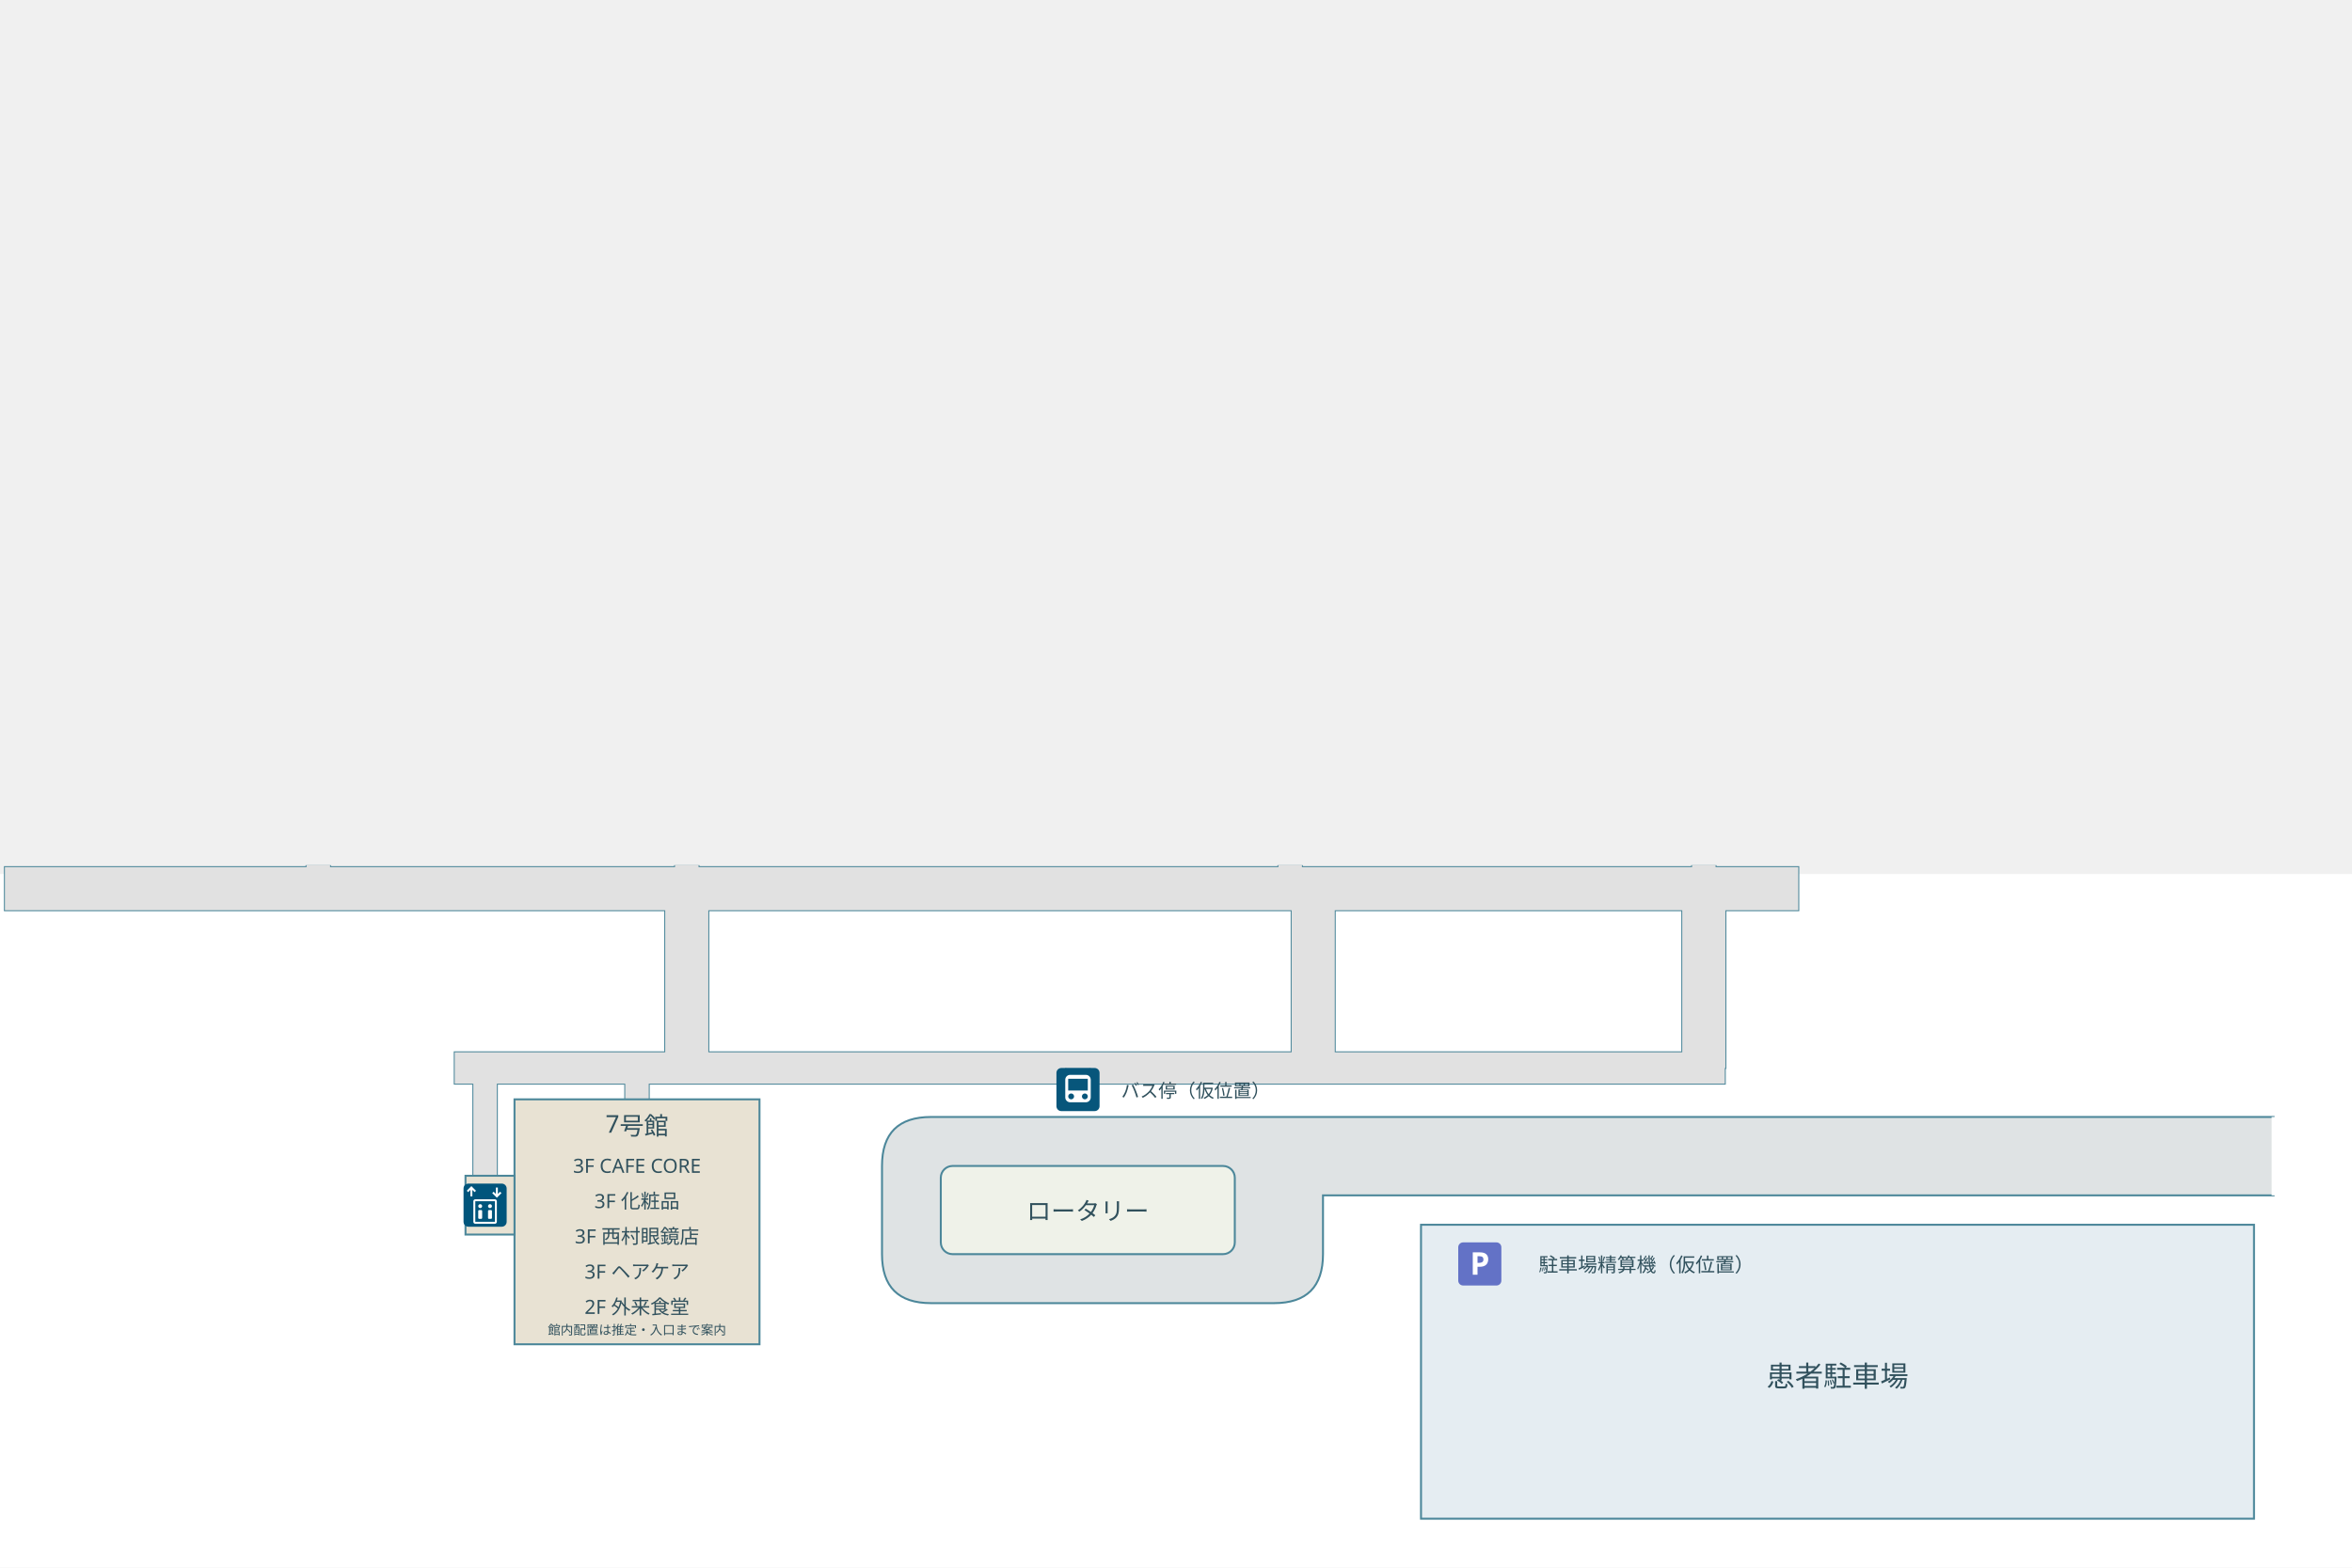
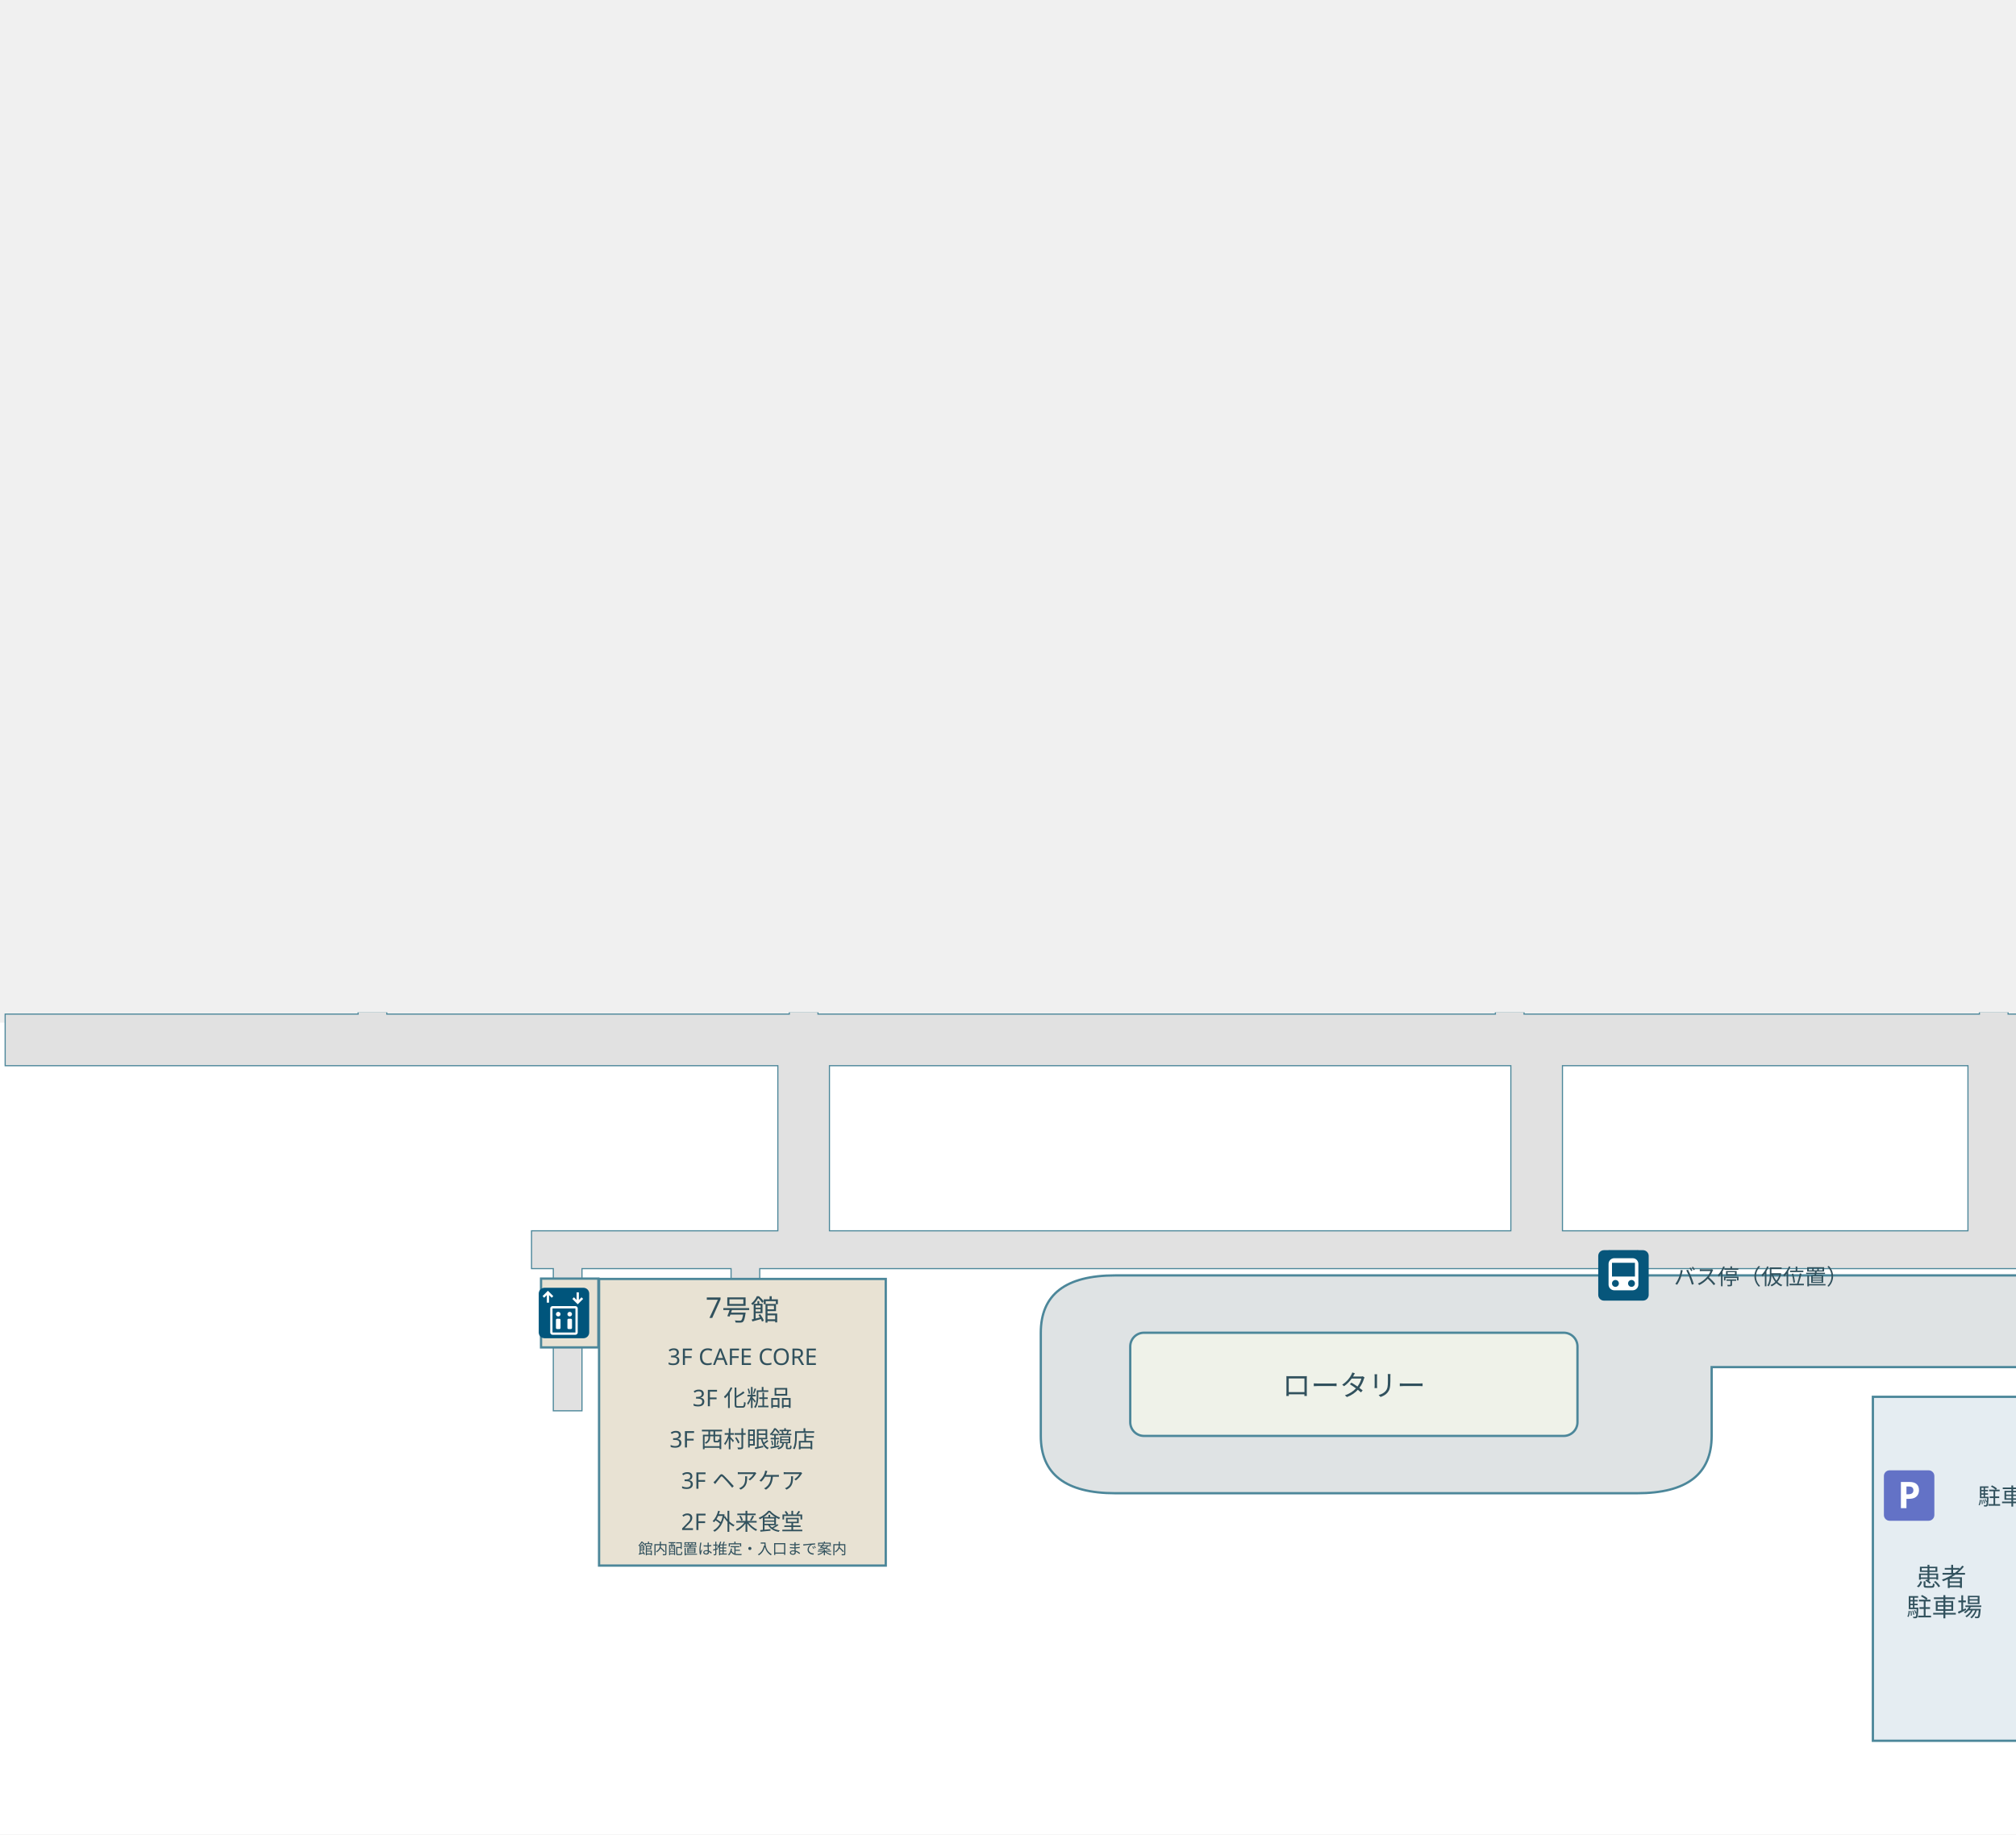
- <svg xmlns="http://www.w3.org/2000/svg" viewBox="0 0 2400 1600">
+ <svg xmlns="http://www.w3.org/2000/svg" viewBox="0 0 1758 1600">
  <g id="campus-extension">
    <defs>
      <clipPath id="outdoor-only">
-         <rect x="0" y="883" width="2400" height="717" />
+         <rect x="0" y="883" width="1758" height="717" />
      </clipPath>
    </defs>
    <g clip-path="url(#outdoor-only)">
      <rect x="0" y="892" width="2400" height="708" fill="white" />
      <path id="outdoor-walk-edge-0" d="M4.0 907.0L1836.0 907.0" fill="none" stroke="#4c879a" stroke-width="46" stroke-linejoin="miter" />
      <path id="outdoor-walk-edge-1" d="M463.0 1090.0L1761.0 1090.0" fill="none" stroke="#4c879a" stroke-width="34" stroke-linejoin="miter" />
      <path id="outdoor-walk-edge-2" d="M324.8 855.5L324.8 908.0" fill="none" stroke="#4c879a" stroke-width="26" stroke-linejoin="miter" />
      <path id="outdoor-walk-edge-3" d="M700.8 855.1L700.8 1091.0" fill="none" stroke="#4c879a" stroke-width="26" stroke-linejoin="miter" />
      <path id="outdoor-walk-edge-4" d="M1316.5 856.2L1316.5 908.0" fill="none" stroke="#4c879a" stroke-width="26" stroke-linejoin="miter" />
      <path id="outdoor-walk-edge-5" d="M1340.0 906.0L1340.0 1091.0" fill="none" stroke="#4c879a" stroke-width="26" stroke-linejoin="miter" />
      <path id="outdoor-walk-edge-6" d="M1738.6 845.1L1738.6 1091.0" fill="none" stroke="#4c879a" stroke-width="26" stroke-linejoin="miter" />
      <path id="outdoor-walk-edge-7" d="M650.0 1089.0L650.0 1123.0" fill="none" stroke="#4c879a" stroke-width="26" stroke-linejoin="miter" />
      <path id="outdoor-walk-edge-8" d="M700.8 906.0L700.8 1091.0" fill="none" stroke="#4c879a" stroke-width="46" stroke-linejoin="miter" />
      <path id="outdoor-walk-edge-9" d="M1340.0 906.0L1340.0 1091.0" fill="none" stroke="#4c879a" stroke-width="46" stroke-linejoin="miter" />
      <path id="outdoor-walk-edge-10" d="M1738.6 906.0L1738.6 1091.0" fill="none" stroke="#4c879a" stroke-width="46" stroke-linejoin="miter" />
      <path id="outdoor-walk-edge-11" d="M495.0 1089.0L495.0 1231.0" fill="none" stroke="#4c879a" stroke-width="26" stroke-linejoin="miter" />
      <path id="outdoor-walk-fill-0" d="M5 907L1835 907" fill="none" stroke="#e1e1e1" stroke-width="44" stroke-linejoin="miter" />
      <path id="outdoor-walk-fill-1" d="M464 1090L1760 1090" fill="none" stroke="#e1e1e1" stroke-width="32" stroke-linejoin="miter" />
      <path id="outdoor-walk-fill-2" d="M324.8 856.5L324.8 907" fill="none" stroke="#e1e1e1" stroke-width="24" stroke-linejoin="miter" />
      <path id="outdoor-walk-fill-3" d="M700.8 856.1L700.8 1090" fill="none" stroke="#e1e1e1" stroke-width="24" stroke-linejoin="miter" />
      <path id="outdoor-walk-fill-4" d="M1316.5 857.2L1316.5 907" fill="none" stroke="#e1e1e1" stroke-width="24" stroke-linejoin="miter" />
      <path id="outdoor-walk-fill-5" d="M1340 907L1340 1090" fill="none" stroke="#e1e1e1" stroke-width="24" stroke-linejoin="miter" />
      <path id="outdoor-walk-fill-6" d="M1738.6 846.1L1738.6 1090" fill="none" stroke="#e1e1e1" stroke-width="24" stroke-linejoin="miter" />
      <path id="outdoor-walk-fill-7" d="M650 1090L650 1122" fill="none" stroke="#e1e1e1" stroke-width="24" stroke-linejoin="miter" />
      <path id="outdoor-walk-fill-8" d="M700.8 907L700.8 1090" fill="none" stroke="#e1e1e1" stroke-width="44" stroke-linejoin="miter" />
      <path id="outdoor-walk-fill-9" d="M1340 907L1340 1090" fill="none" stroke="#e1e1e1" stroke-width="44" stroke-linejoin="miter" />
      <path id="outdoor-walk-fill-10" d="M1738.6 907L1738.6 1090" fill="none" stroke="#e1e1e1" stroke-width="44" stroke-linejoin="miter" />
      <path id="outdoor-walk-fill-11" d="M495 1090L495 1230" fill="none" stroke="#e1e1e1" stroke-width="24" stroke-linejoin="miter" />
-       <g id="outdoor-rotary">
-         <path d="M950 1140H2320V1220H1350V1280Q1350 1330 1300 1330H950Q900 1330 900 1280V1190Q900 1140 950 1140Z" fill="#dfe3e4" stroke="#4c879a" stroke-width="2" />
-         <rect x="960" y="1190" width="300" height="90" rx="12" fill="#eff2e9" stroke="#4c879a" stroke-width="2" />
+       <g id="outdoor-rotary" transform="translate(7.6 -27.6)">
+         <path d="M965.0 1140H2320V1220H1485.0V1280Q1485.0 1330 1420.0 1330H965.0Q900 1330 900 1280V1190Q900 1140 965.0 1140Z" fill="#dfe3e4" stroke="#4c879a" stroke-width="2" />
+         <rect x="978.0" y="1190" width="390.0" height="90" rx="12" fill="#eff2e9" stroke="#4c879a" stroke-width="2" />
        <path d="M2320 1140V1220" stroke="white" stroke-width="4" />
-         <text x="1110" y="1245" font-family="sans-serif" text-anchor="middle" fill="#31515d" font-size="25">ロータリー</text>
+         <text x="1173.0" y="1245" font-family="sans-serif" text-anchor="middle" fill="#31515d" font-size="25">ロータリー</text>
      </g>
-       <g id="outdoor-seven">
+       <g id="outdoor-seven" transform="translate(-2.6 -6.5)">
        <rect x="525" y="1122" width="250" height="250" fill="#e8e2d3" stroke="#4c879a" stroke-width="2" />
-         <g id="outdoor-sevenEV">
+         <g id="outdoor-sevenEV" transform="translate(-0.6 -78.3)">
          <rect x="475" y="1200" width="50" height="60" fill="#e8e2d3" stroke="#4c879a" stroke-width="2" />
          <g transform="translate(473 1208)">
            <rect width="44" height="44" rx="5" fill="#00557c" />
            <path d="M8 13V4m-4 4 4-4 4 4M34 4v9m-4-4 4 4 4-4" stroke="white" stroke-width="2" fill="none" />
            <rect x="11" y="17" width="22" height="23" rx="1" fill="none" stroke="white" stroke-width="2" />
            <g fill="white">
              <circle cx="17" cy="23" r="2" />
              <circle cx="27" cy="23" r="2" />
              <rect x="15" y="27" width="4" height="9" rx="1" />
              <rect x="25" y="27" width="4" height="9" rx="1" />
            </g>
          </g>
        </g>
        <text x="650" y="1156" font-family="sans-serif" text-anchor="middle" fill="#31515d" font-size="25">7号館</text>
        <text x="650" y="1197" font-family="sans-serif" text-anchor="middle" fill="#31515d" font-size="20">3F CAFE CORE</text>
        <text x="650" y="1233" font-family="sans-serif" text-anchor="middle" fill="#31515d" font-size="20">3F 化粧品</text>
        <text x="650" y="1269" font-family="sans-serif" text-anchor="middle" fill="#31515d" font-size="20">3F 西村眼鏡店</text>
        <text x="650" y="1305" font-family="sans-serif" text-anchor="middle" fill="#31515d" font-size="20">3F ヘアケア</text>
        <text x="650" y="1341" font-family="sans-serif" text-anchor="middle" fill="#31515d" font-size="20">2F 外来食堂</text>
        <text x="650" y="1362" font-family="sans-serif" text-anchor="middle" fill="#31515d" font-size="13">館内配置は推定・入口まで案内</text>
      </g>
-       <g id="outdoor-parkingBuilding">
+       <g id="outdoor-parkingBuilding" transform="translate(183.2 -31.7)">
        <rect x="1450" y="1250" width="850" height="300" fill="#e5edf2" stroke="#4c879a" stroke-width="2" />
-         <text x="1875" y="1415" font-family="sans-serif" text-anchor="middle" fill="#31515d" font-size="29">患者駐車場</text>
+         <text x="1512.4" y="1415" font-family="sans-serif" text-anchor="middle" fill="#31515d" font-size="22">
+           <tspan x="1512.4" dy="0">患者</tspan>
+           <tspan x="1512.4" dy="1.2em">駐車場</tspan>
+         </text>
      </g>
-       <g id="outdoor-busStop">
+       <g id="outdoor-busStop" transform="translate(315.7 0.4)">
        <path d="M1100 1090V1112" stroke="#4c879a" stroke-width="26" />
        <path d="M1100 1090V1112" stroke="#e1e1e1" stroke-width="24" />
        <g transform="translate(1078 1090)">
          <rect width="44" height="44" rx="5" fill="#07567b" />
          <rect x="9" y="7" width="26" height="28" rx="5" fill="white" />
          <rect x="12" y="11" width="20" height="12" fill="#07567b" />
          <circle cx="15" cy="29" r="3" fill="#07567b" />
          <circle cx="29" cy="29" r="3" fill="#07567b" />
        </g>
        <text x="1220" y="1120" font-family="sans-serif" text-anchor="middle" fill="#31515d" font-size="19">バス停（仮位置）</text>
      </g>
-       <g id="outdoor-parkingPayment">
+       <g id="outdoor-parkingPayment" transform="translate(154.8 14.4)">
        <g transform="translate(1488 1268)">
          <rect width="44" height="44" rx="5" fill="#6372c6" />
          <text x="22" y="33" text-anchor="middle" font-family="sans-serif" font-size="32" font-weight="700" fill="white">P</text>
        </g>
        <text x="1680" y="1298" font-family="sans-serif" text-anchor="middle" fill="#31515d" font-size="20">駐車場精算機（仮位置）</text>
      </g>
    </g>
  </g>
</svg>
